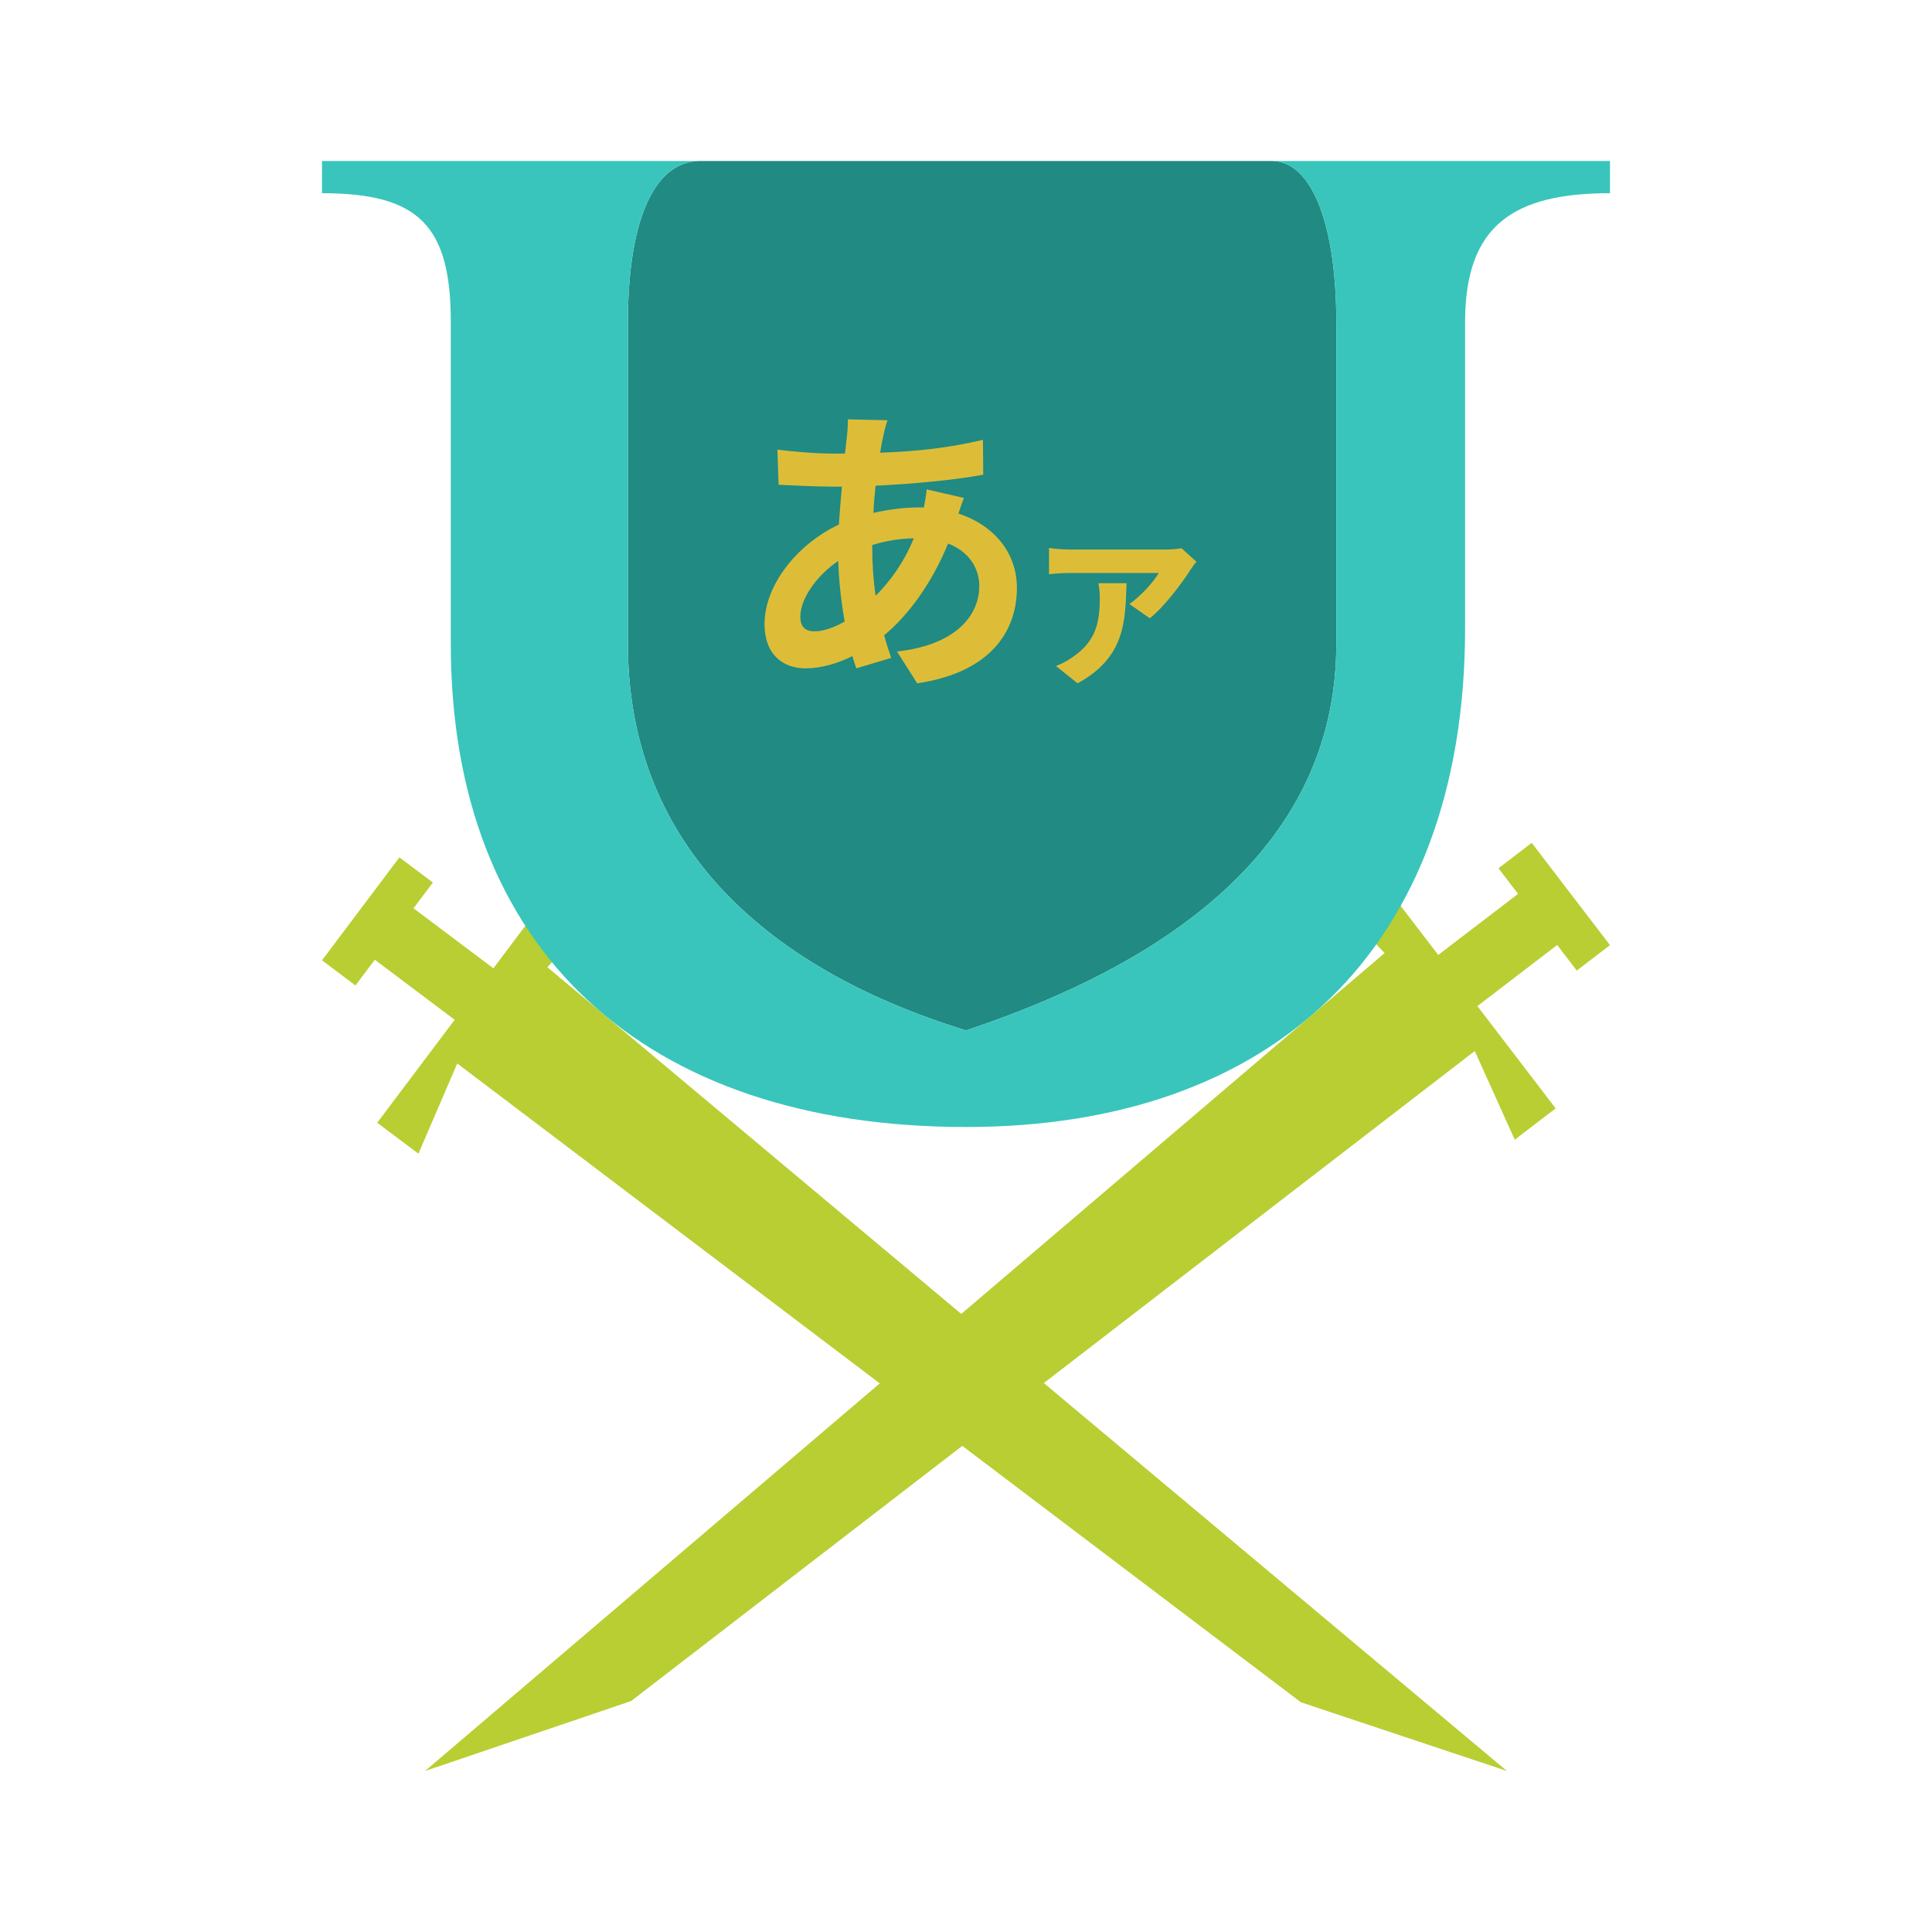
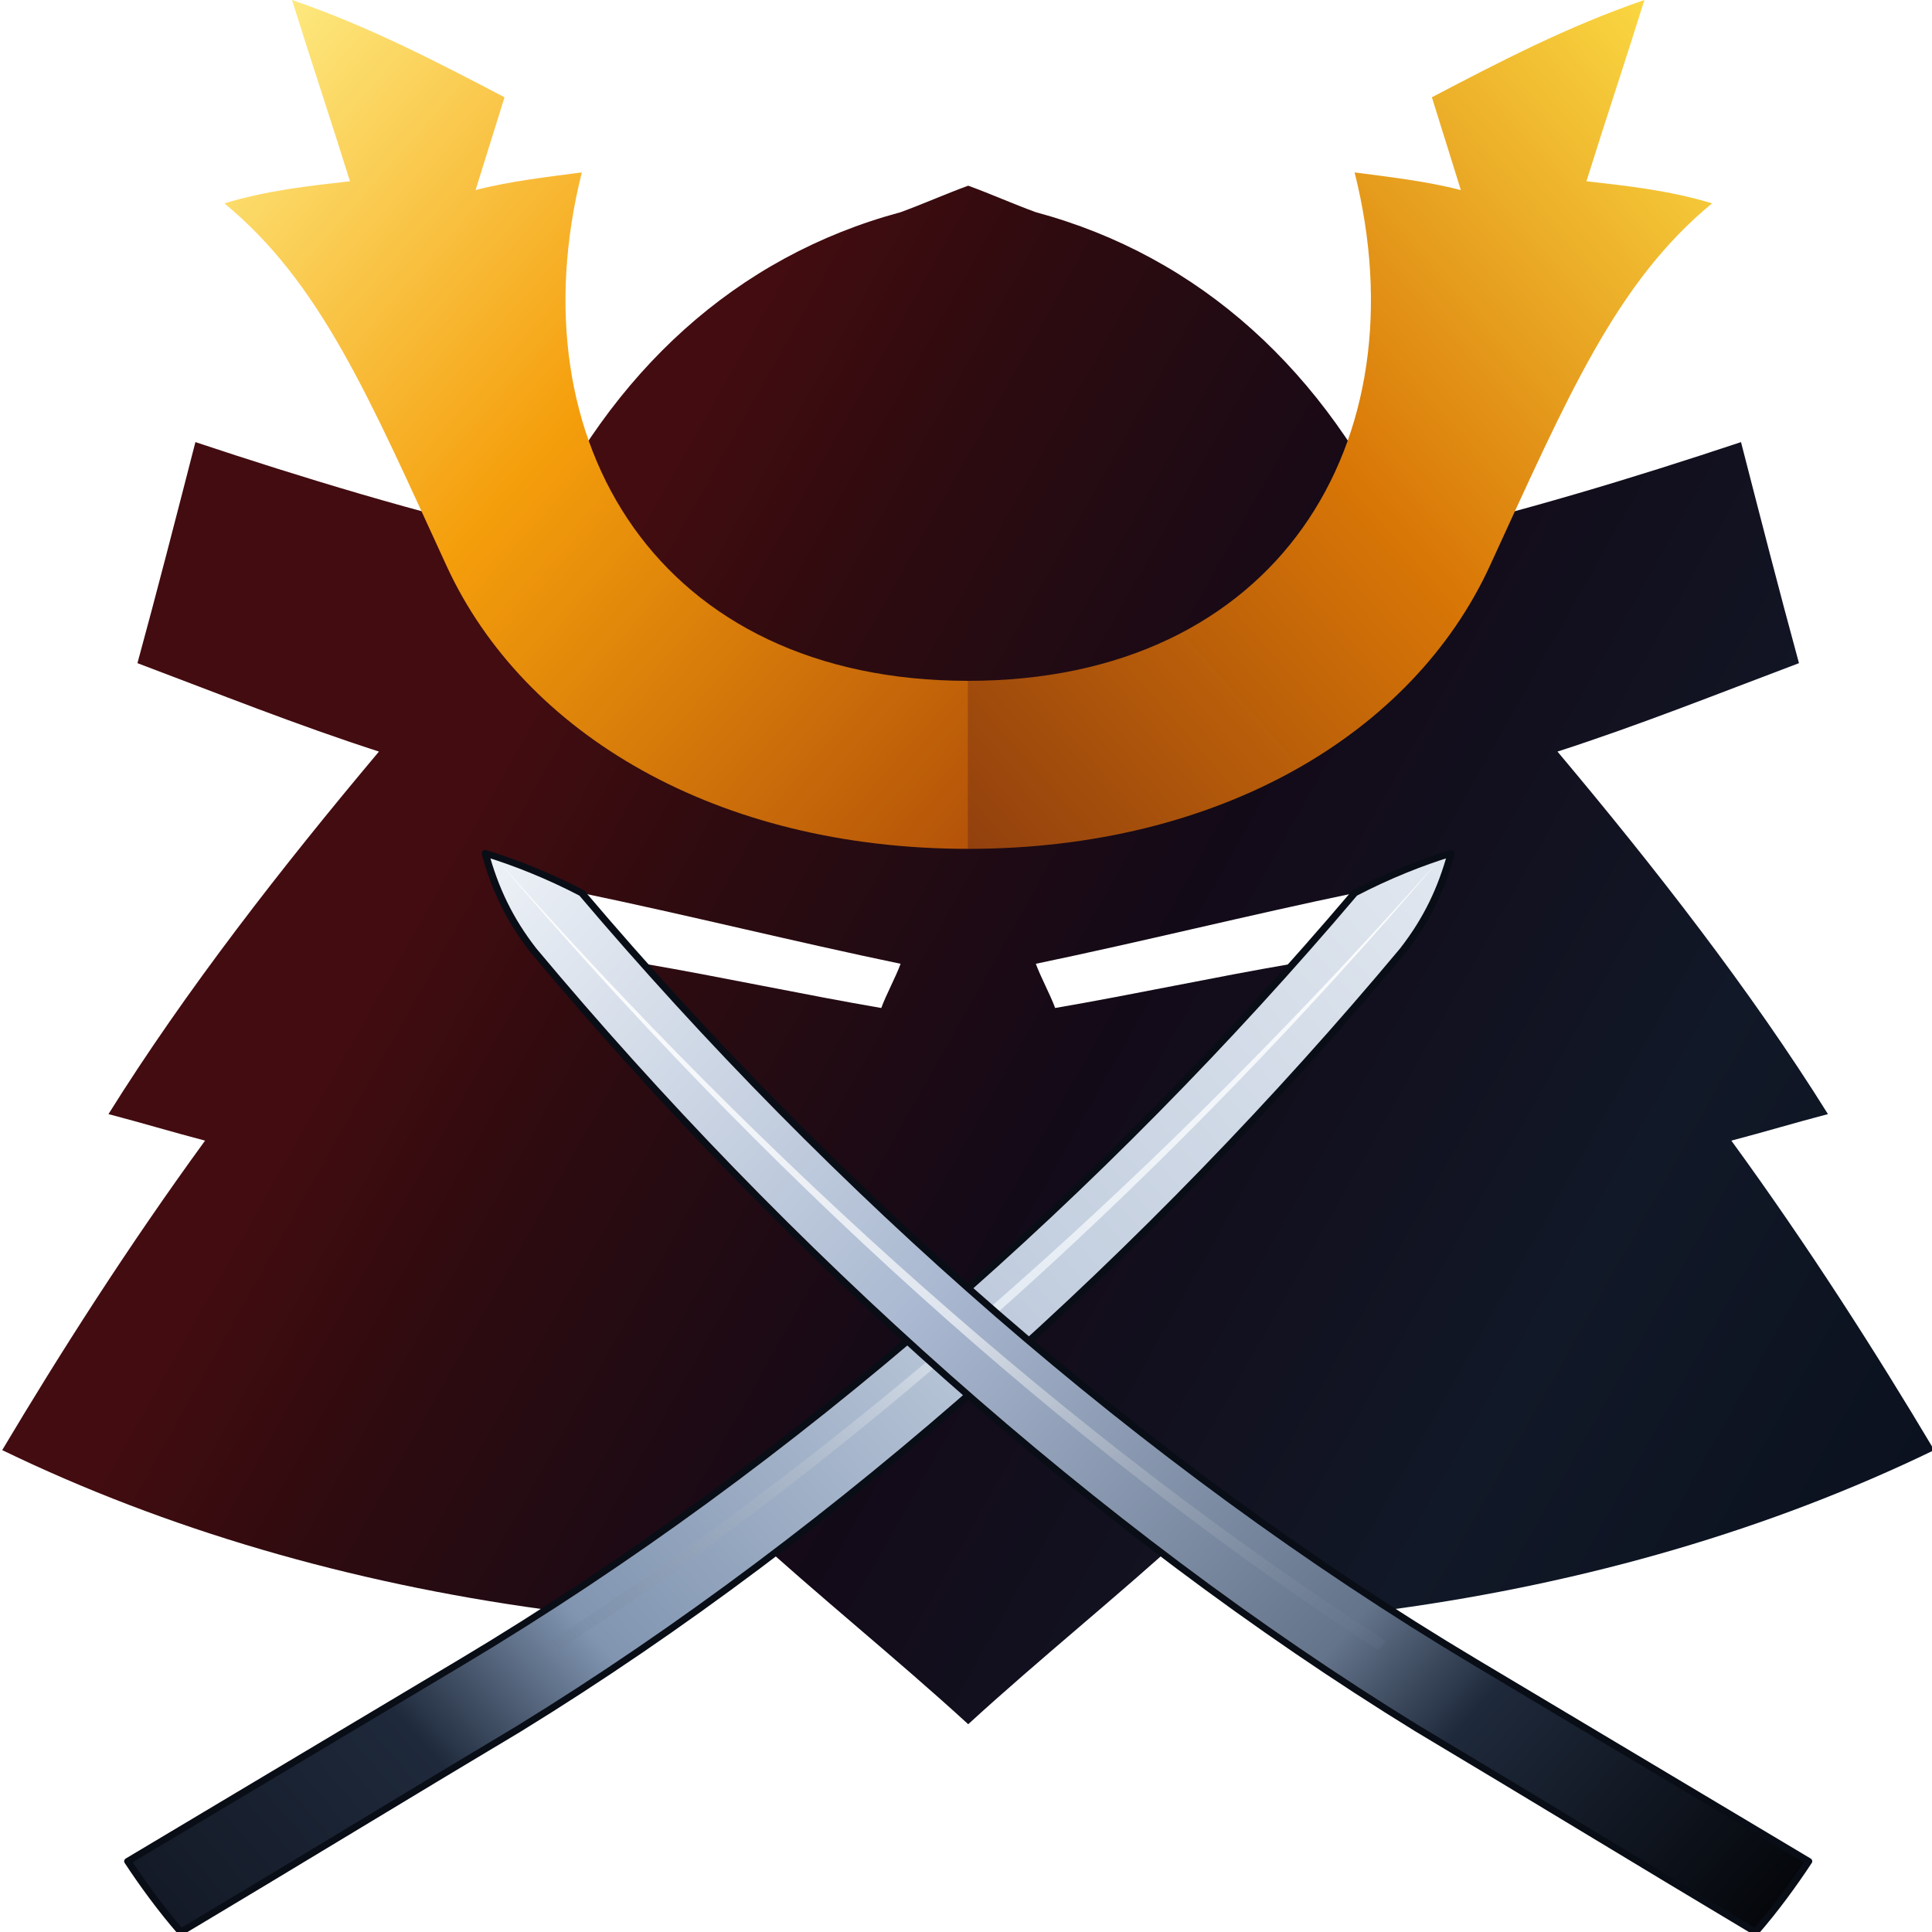
- <svg xmlns="http://www.w3.org/2000/svg" viewBox="0 0 120 120" role="img" aria-labelledby="title desc" focusable="false">
-   <g id="readux-mark">
-     <g fill="#b9ce32">
-       <path d="M24.809 53.253L26.887 54.816L25.684 56.414L30.644 60.144L35.453 53.751L38.01 55.675L34 60.076L93.6 110L80.8 105.73L28.4 66.054L25.988 71.658L23.431 69.734L28.24 63.341L23.28 59.611L22.078 61.209L20 59.646Z" />
-       <path d="M95.138 52.351L93.073 53.931L94.289 55.52L89.331 59.314L84.469 52.961L81.928 54.906L86 59.197L26.4 110L39.2 105.654L91.6 65.281L94.084 70.788L96.625 68.843L91.763 62.49L96.72 58.696L97.935 60.284L100 58.704Z" />
+ <svg xmlns="http://www.w3.org/2000/svg" viewBox="37 46 437 437" width="100%" height="100%">
+   <defs>
+     <linearGradient id="kabuto-left-crimson" gradientUnits="userSpaceOnUse" x1="110" y1="310" x2="410" y2="465">
+       <stop offset="0%" stop-color="#430c10" />
+       <stop offset="14%" stop-color="#2f0b0f" />
+       <stop offset="42%" stop-color="#130a18" />
+       <stop offset="75%" stop-color="#111827" />
+       <stop offset="100%" stop-color="#0B111E" />
+     </linearGradient>
+     <linearGradient id="kuwagata-left-gold" x1="0%" y1="0%" x2="100%" y2="100%">
+       <stop offset="0%" stop-color="#FEF08A" />
+       <stop offset="48%" stop-color="#F59E0B" />
+       <stop offset="100%" stop-color="#B45309" />
+     </linearGradient>
+     <linearGradient id="kuwagata-right-gold" x1="100%" y1="0%" x2="0%" y2="100%">
+       <stop offset="0%" stop-color="#FDE047" />
+       <stop offset="52%" stop-color="#D97706" />
+       <stop offset="100%" stop-color="#92400E" />
+     </linearGradient>
+     <linearGradient id="katana-unified-a" gradientUnits="userSpaceOnUse" x1="88" y1="475" x2="368" y2="251">
+       <stop offset="0%" stop-color="#141a27" />
+       <stop offset="18%" stop-color="#1E293B" />
+       <stop offset="30%" stop-color="#8195b1" />
+       <stop offset="62%" stop-color="#c1cdde" />
+       <stop offset="100%" stop-color="#E2E8F0" />
+     </linearGradient>
+     <linearGradient id="katana-unified-b" gradientUnits="userSpaceOnUse" x1="424" y1="475" x2="144" y2="251">
+       <stop offset="0%" stop-color="#05070B" />
+       <stop offset="21%" stop-color="#1E293B" />
+       <stop offset="30%" stop-color="#64748B" />
+       <stop offset="62%" stop-color="#aab9d1" />
+       <stop offset="100%" stop-color="#eff3f8" />
+     </linearGradient>
+     <linearGradient id="highlight-taper-a" gradientUnits="userSpaceOnUse" x1="170" y1="418" x2="354" y2="240">
+       <stop offset="0%" stop-color="#6d7e96" stop-opacity="0.22" />
+       <stop offset="45%" stop-color="#f3f8fc" stop-opacity="0.68" />
+       <stop offset="100%" stop-color="#FFFFFF" stop-opacity="1" />
+     </linearGradient>
+     <linearGradient id="highlight-taper-b" gradientUnits="userSpaceOnUse" x1="342" y1="418" x2="158" y2="240">
+       <stop offset="0%" stop-color="#64748B" stop-opacity="0.22" />
+       <stop offset="45%" stop-color="#F8FAFC" stop-opacity="0.68" />
+       <stop offset="100%" stop-color="#FFFFFF" stop-opacity="1" />
+     </linearGradient>
+     <linearGradient id="habaki-brass" x1="0%" y1="0%" x2="100%" y2="100%">
+       <stop offset="0%" stop-color="#FDE047" />
+       <stop offset="100%" stop-color="#B45309" />
+     </linearGradient>
+   </defs>
+   <g transform="translate(-23.68 0) scale(1.0925 1)">
+     <path fill-rule="evenodd" d="M 242 94            C 247 92, 251 90, 256 88            C 261 90, 265 92, 270 94            C 304 104, 330 130, 346 168            C 370 162, 394 154, 416 146            C 420 163, 424 180, 428 196            C 411 203, 395 210, 378 216            C 398 242, 418 270, 434 298            C 427 300, 421 302, 414 304            C 430 328, 444 352, 456 374            C 422 392, 384 404, 344 410            C 330 404, 316 398, 302 392            C 287 407, 271 421, 256 436            C 241 421, 225 407, 210 392            C 196 398, 182 404, 168 410            C 128 404, 90 392, 56 374            C 68 352, 82 328, 98 304            C 91 302, 85 300, 78 298            C 94 270, 114 242, 134 216            C 117 210, 101 203, 84 196            C 88 180, 92 163, 96 146            C 118 154, 142 162, 166 168            C 182 130, 208 104, 242 94 Z            M 176 248            C 198 253, 220 259, 242 264            C 241 267, 239 271, 238 274            C 222 271, 205 267, 189 264            C 184 259, 180 253, 176 248 Z            M 336 248            C 314 253, 292 259, 270 264            C 271 267, 273 271, 274 274            C 290 271, 307 267, 323 264            C 328 259, 332 253, 336 248 Z" fill="url(#kabuto-left-crimson)" />
+     <path d="M 256 238            C 204 238, 164 212, 148 174            C 132 136, 122 110, 102 92            C 111 89, 120 88, 128 87            C 124 73, 120 60, 116 46            C 132 52, 146 60, 160 68            C 158 75, 156 82, 154 89            C 161 87, 169 86, 176 85            C 162 146, 192 200, 256 200            C 256 213, 256 225, 256 238 Z" fill="url(#kuwagata-left-gold)" />
+     <path d="M 256 200            C 320 200, 350 146, 336 85            C 343 86, 351 87, 358 89            C 356 82, 354 75, 352 68            C 366 60, 380 52, 396 46            C 392 60, 388 73, 384 87            C 392 88, 401 89, 410 92            C 390 110, 380 136, 364 174            C 348 212, 308 238, 256 238            C 256 225, 256 213, 256 200 Z" fill="url(#kuwagata-right-gold)" />
+     <g id="katana-bottom-left-to-top-right">
+       <path d="M 356 239              C 354 247, 351 254, 346 261              C 294 329, 230 392, 163 437              C 140 452, 116 468, 93 483              C 89 478, 85 472, 82 467              C 105 452, 128 437, 151 422              C 220 377, 284 315, 336 248              C 343 244, 350 241, 356 239 Z" fill="url(#katana-unified-a)" stroke="#090D16" stroke-width="1.5" stroke-linejoin="round" />
+       <path d="M 169.5 417.2              C 235 371, 298 309, 353.5 240.5              C 299.2 310.2, 236.5 372.8, 171.2 419.2              C 170.6 418.5, 170.0 417.8, 169.5 417.2 Z" fill="url(#highlight-taper-a)" />
    </g>
-     <path fill="#208a83" d="M43.5 10H79C81.5 10 83 14 83 20V40C83 51 75 59 60 64C47 60 39 52 39 40V20C39 14 40.5 10 43.5 10Z" />
-     <path fill="#39c5bb" d="M20 10H43.5C40.5 10 39 14 39 20V40C39 52 47 60 60 64C75 59 83 51 83 40V20C83 14 81.5 10 79 10H100V12C94 12 91 14 91 20V39C91 59 79 70 60 70C40 70 28 59 28 40V20C28 14 26 12 20 12Z" />
-     <g fill="#ddbd38" transform="translate(45.6817 41.34074) scale(.019 -.019)">
-       <path d="M447 394C485 406 531 415 583 416C550 336 506 276 458 228C451 277 447 331 447 392ZM258 112C226 112 212 129 212 160C212 216 262 292 336 342C338 274 346 206 357 144C320 123 286 112 258 112ZM625 576C624 562 620 537 616 517H599C550 517 498 510 451 499C452 529 455 559 458 588C580 594 713 606 810 624L809 738C700 712 593 700 473 696C476 715 479 733 483 749C486 764 490 782 497 802L367 805C368 788 366 764 364 746L358 693H320C259 693 172 701 137 706L141 591C187 589 264 585 316 585H348C344 545 341 503 338 461C200 396 95 262 95 136C95 35 156 -9 229 -9C281 -9 334 7 382 31C386 17 391 3 395 -9L509 25C501 49 493 73 486 99C561 161 640 264 695 399C762 373 797 320 797 260C797 163 719 67 528 46L594 -58C837 -22 920 115 920 254C920 370 844 459 729 497C735 516 742 537 747 548Z" />
-       <path transform="translate(914.3333 6.666667) scale(.6666667)" d="M408 394C412 373 415 347 415 323C415 197 394 108 281 31C251 10 226 -2 200 -12L306 -97C540 31 540 207 546 394ZM815 566C799 561 756 559 734 559H270C237 559 197 562 166 567V438C203 442 237 444 270 444H704C680 402 617 331 560 292L660 222C731 277 824 403 859 459C865 469 879 488 889 499Z" />
+     <g id="katana-bottom-right-to-top-left">
+       <path d="M 156 239              C 158 247, 161 254, 166 261              C 218 329, 282 392, 349 437              C 372 452, 396 468, 419 483              C 423 478, 427 472, 430 467              C 407 452, 384 437, 361 422              C 292 377, 228 315, 176 248              C 169 244, 162 241, 156 239 Z" fill="url(#katana-unified-b)" stroke="#090D16" stroke-width="1.5" stroke-linejoin="round" />
+       <path d="M 342.5 417.2              C 277 371, 214 309, 158.5 240.5              C 212.8 310.2, 275.5 372.8, 340.8 419.2              C 341.4 418.5, 342.0 417.8, 342.5 417.2 Z" fill="url(#highlight-taper-b)" />
    </g>
  </g>
</svg>
